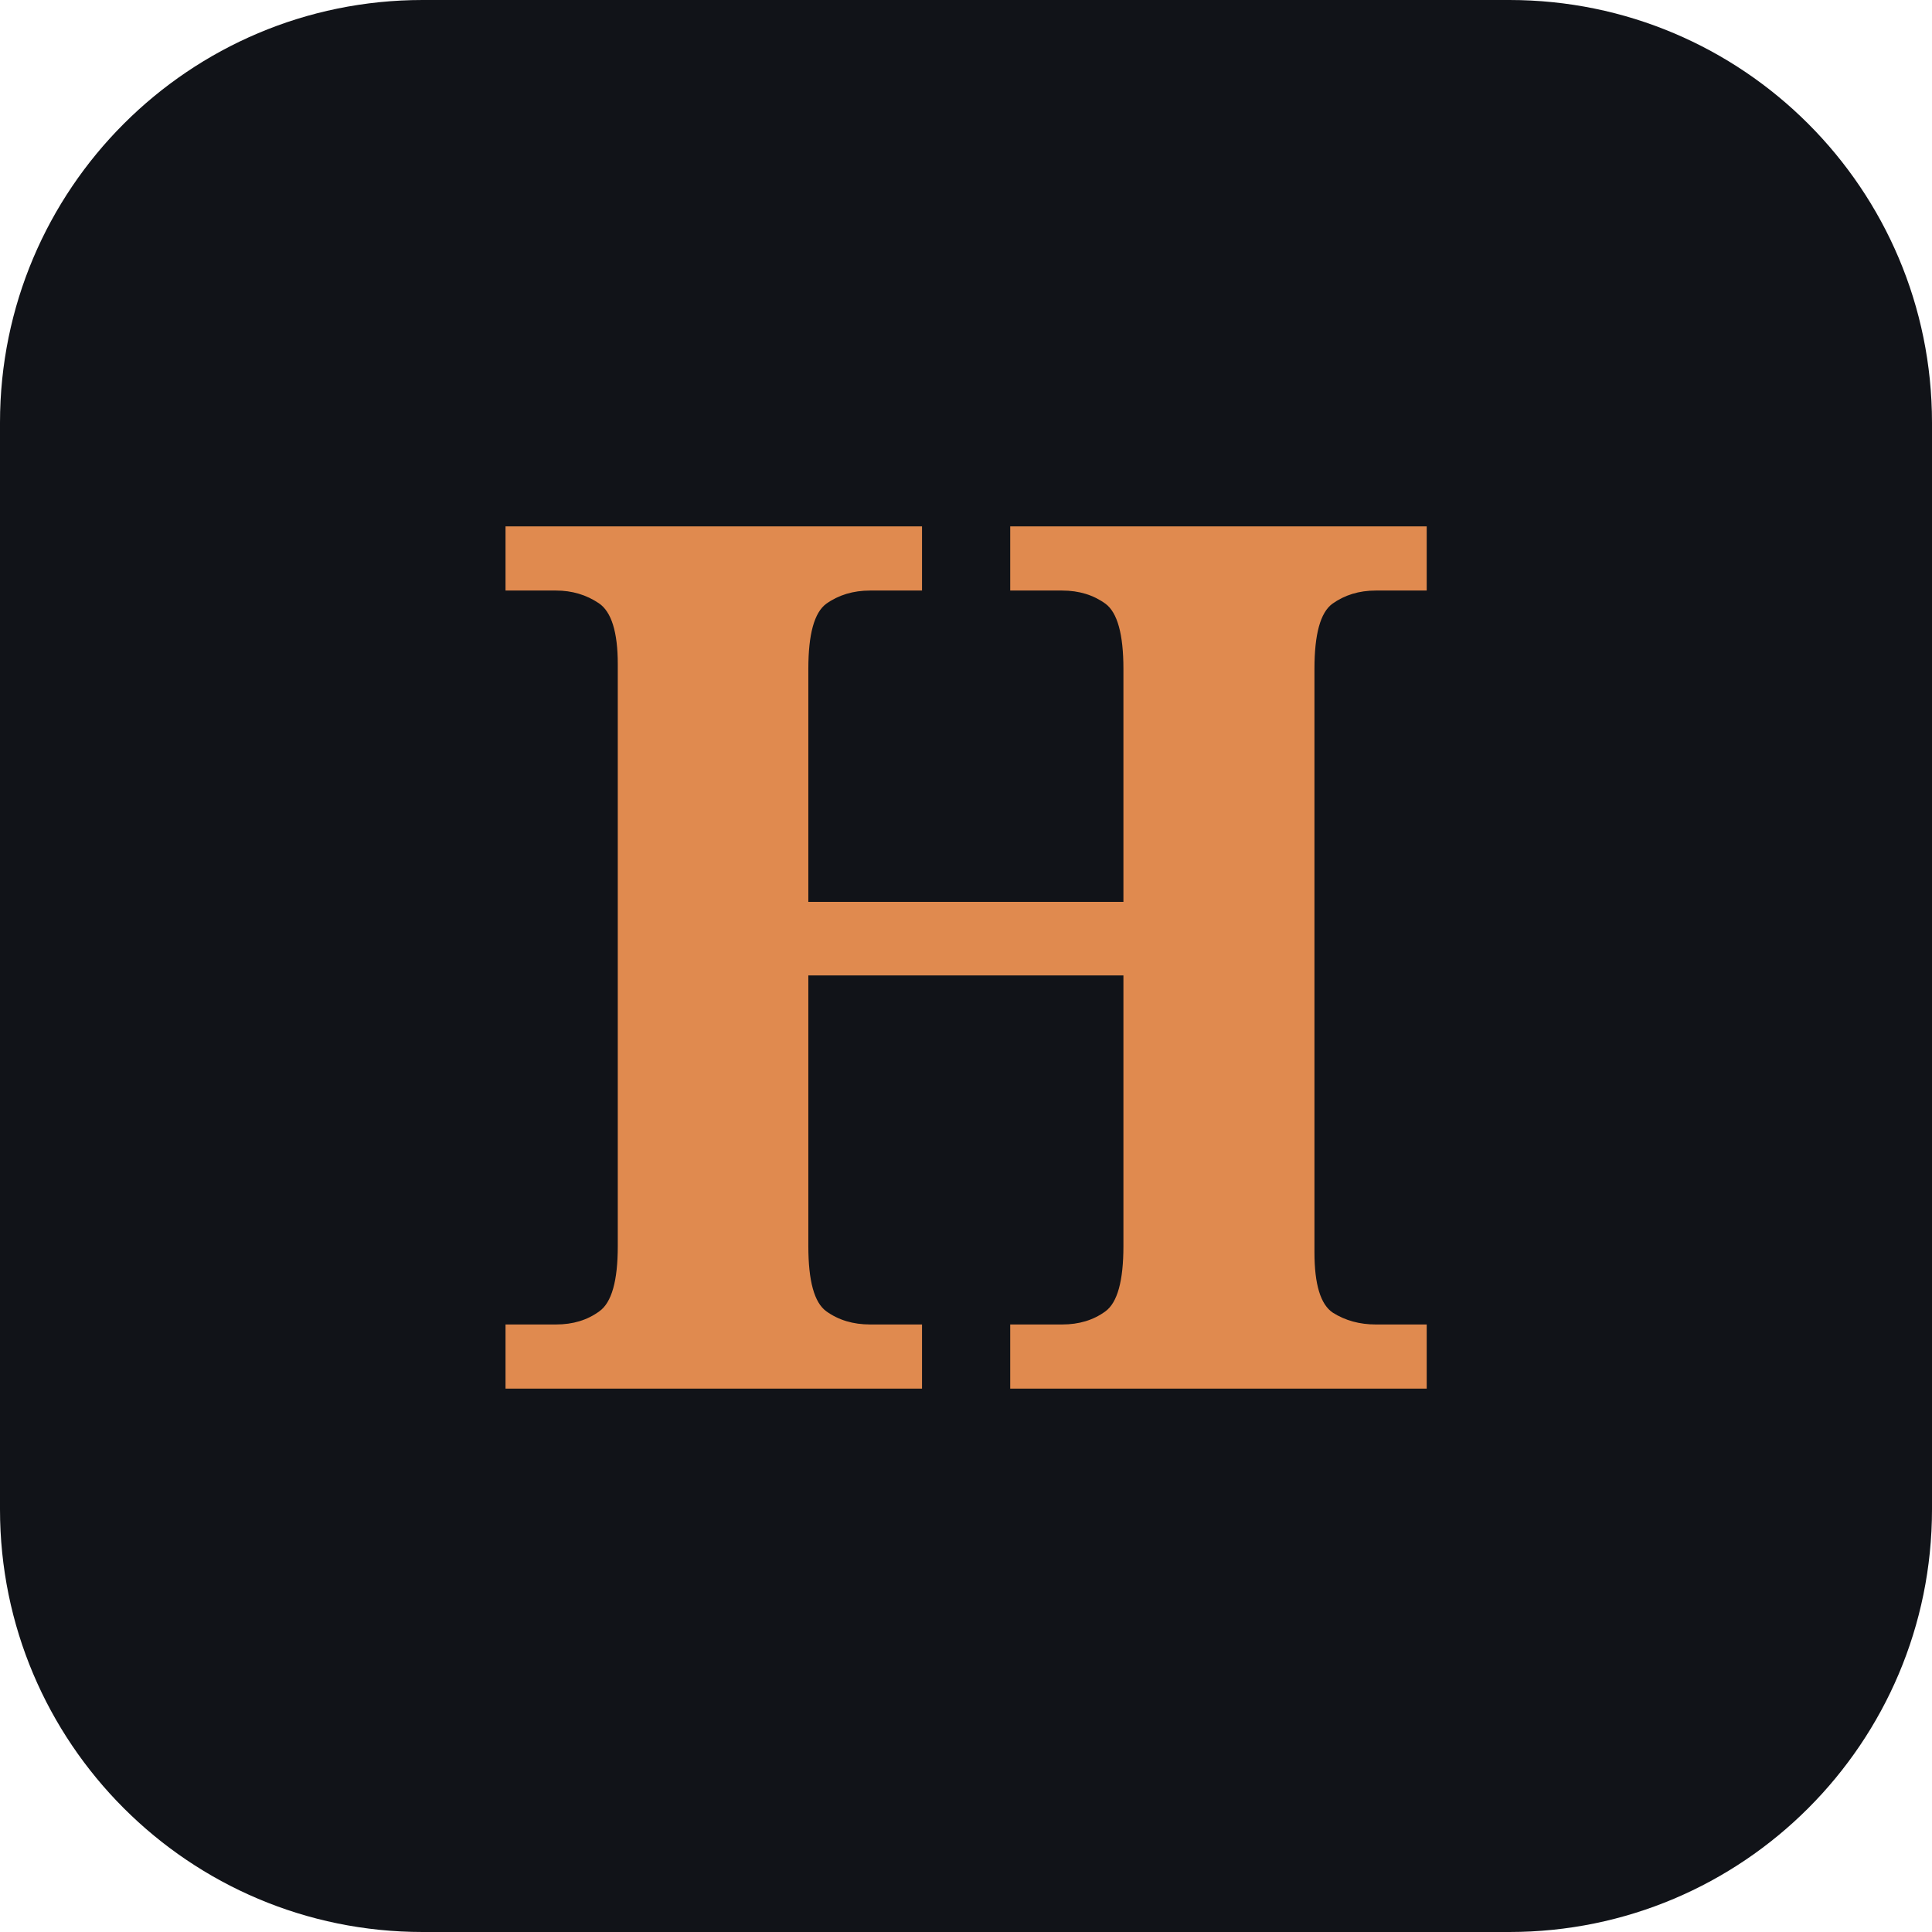
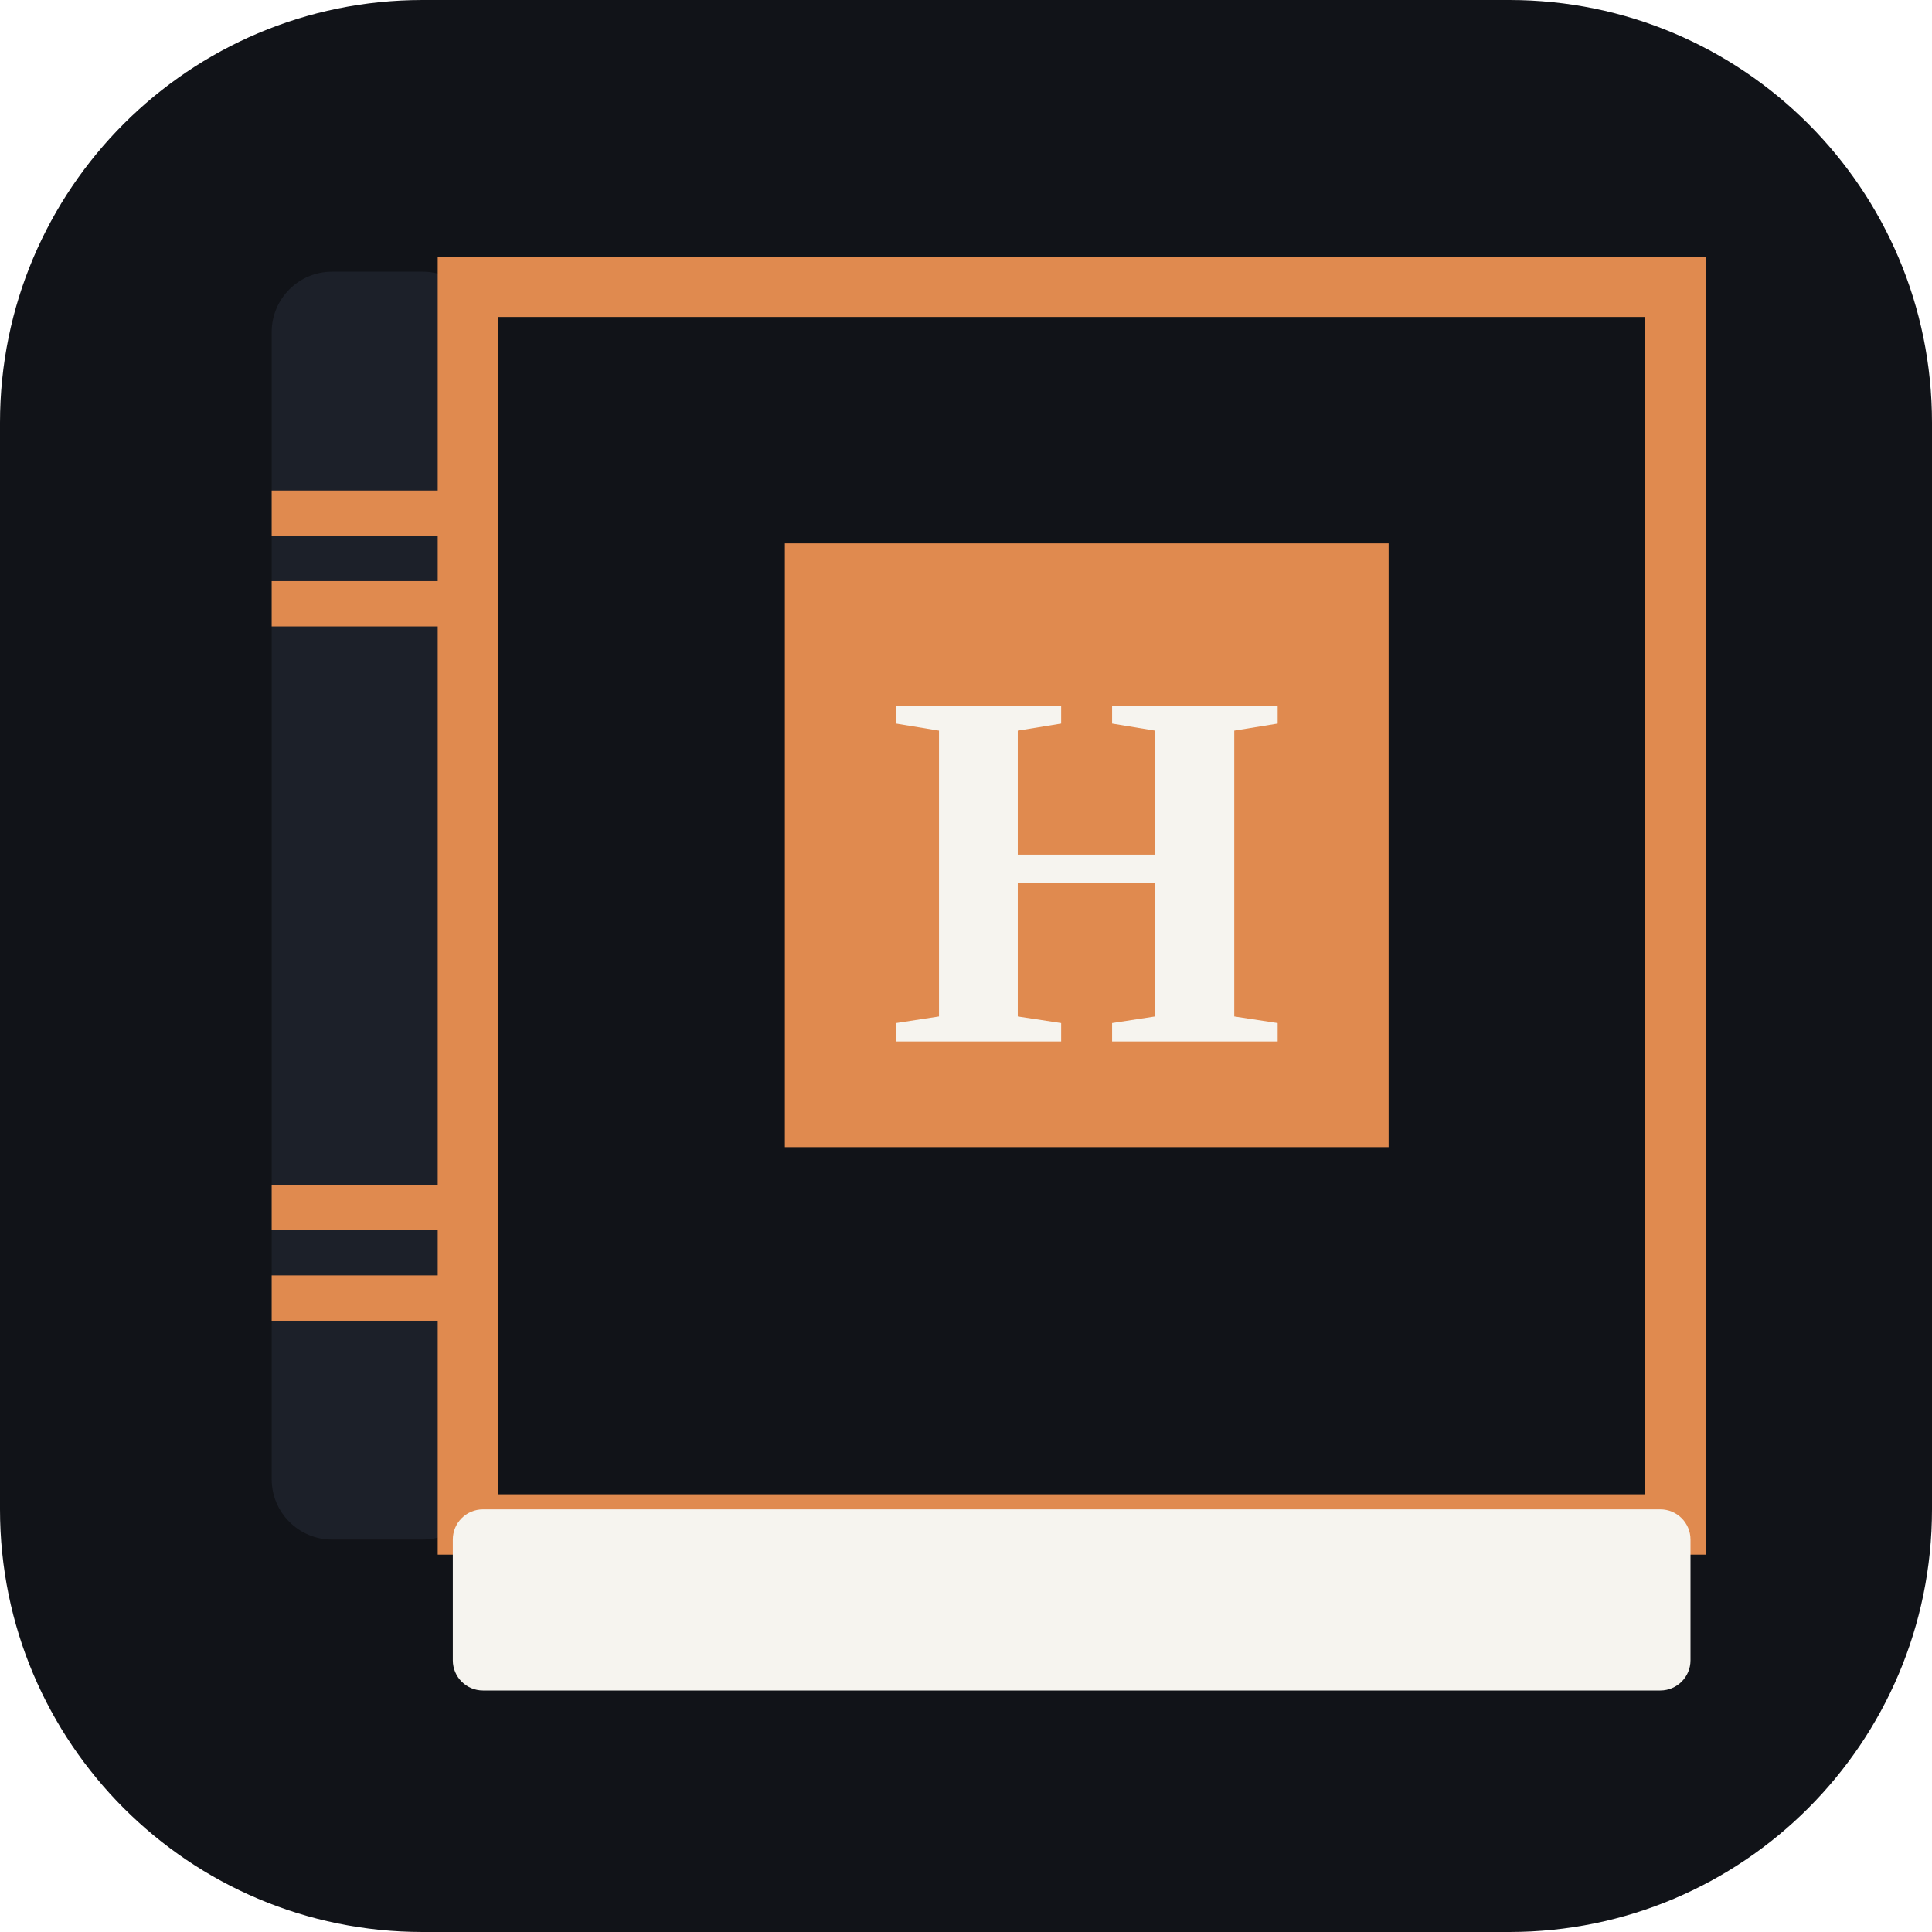
<svg xmlns="http://www.w3.org/2000/svg" viewBox="0 0 64 64">
  <rect width="64" height="64" rx="14" fill="#111318" />
-   <text x="32" y="46" text-anchor="middle" font-family="Georgia, serif" font-weight="700" font-size="40" fill="#e08a4f">H</text>
+   <rect x="9" y="9" width="7" height="42" rx="2" fill="#1c2029" />
+   <path d="M9 17h7M9 20h7M9 40h7M9 43h7" stroke="#e08a4f" stroke-width="1.5" />
+   <rect x="15.5" y="9.5" width="40" height="41" fill="#111318" stroke="#e08a4f" stroke-width="2" />
+   <rect x="15" y="50" width="41" height="6" rx="1" fill="#f6f4ef" />
+   <rect x="26" y="18" width="20" height="20" fill="#e08a4f" />
+   <text x="36" y="34.5" text-anchor="middle" font-family="Georgia, 'Times New Roman', serif" font-weight="700" font-size="17" fill="#f6f4ef">H</text>
</svg>
